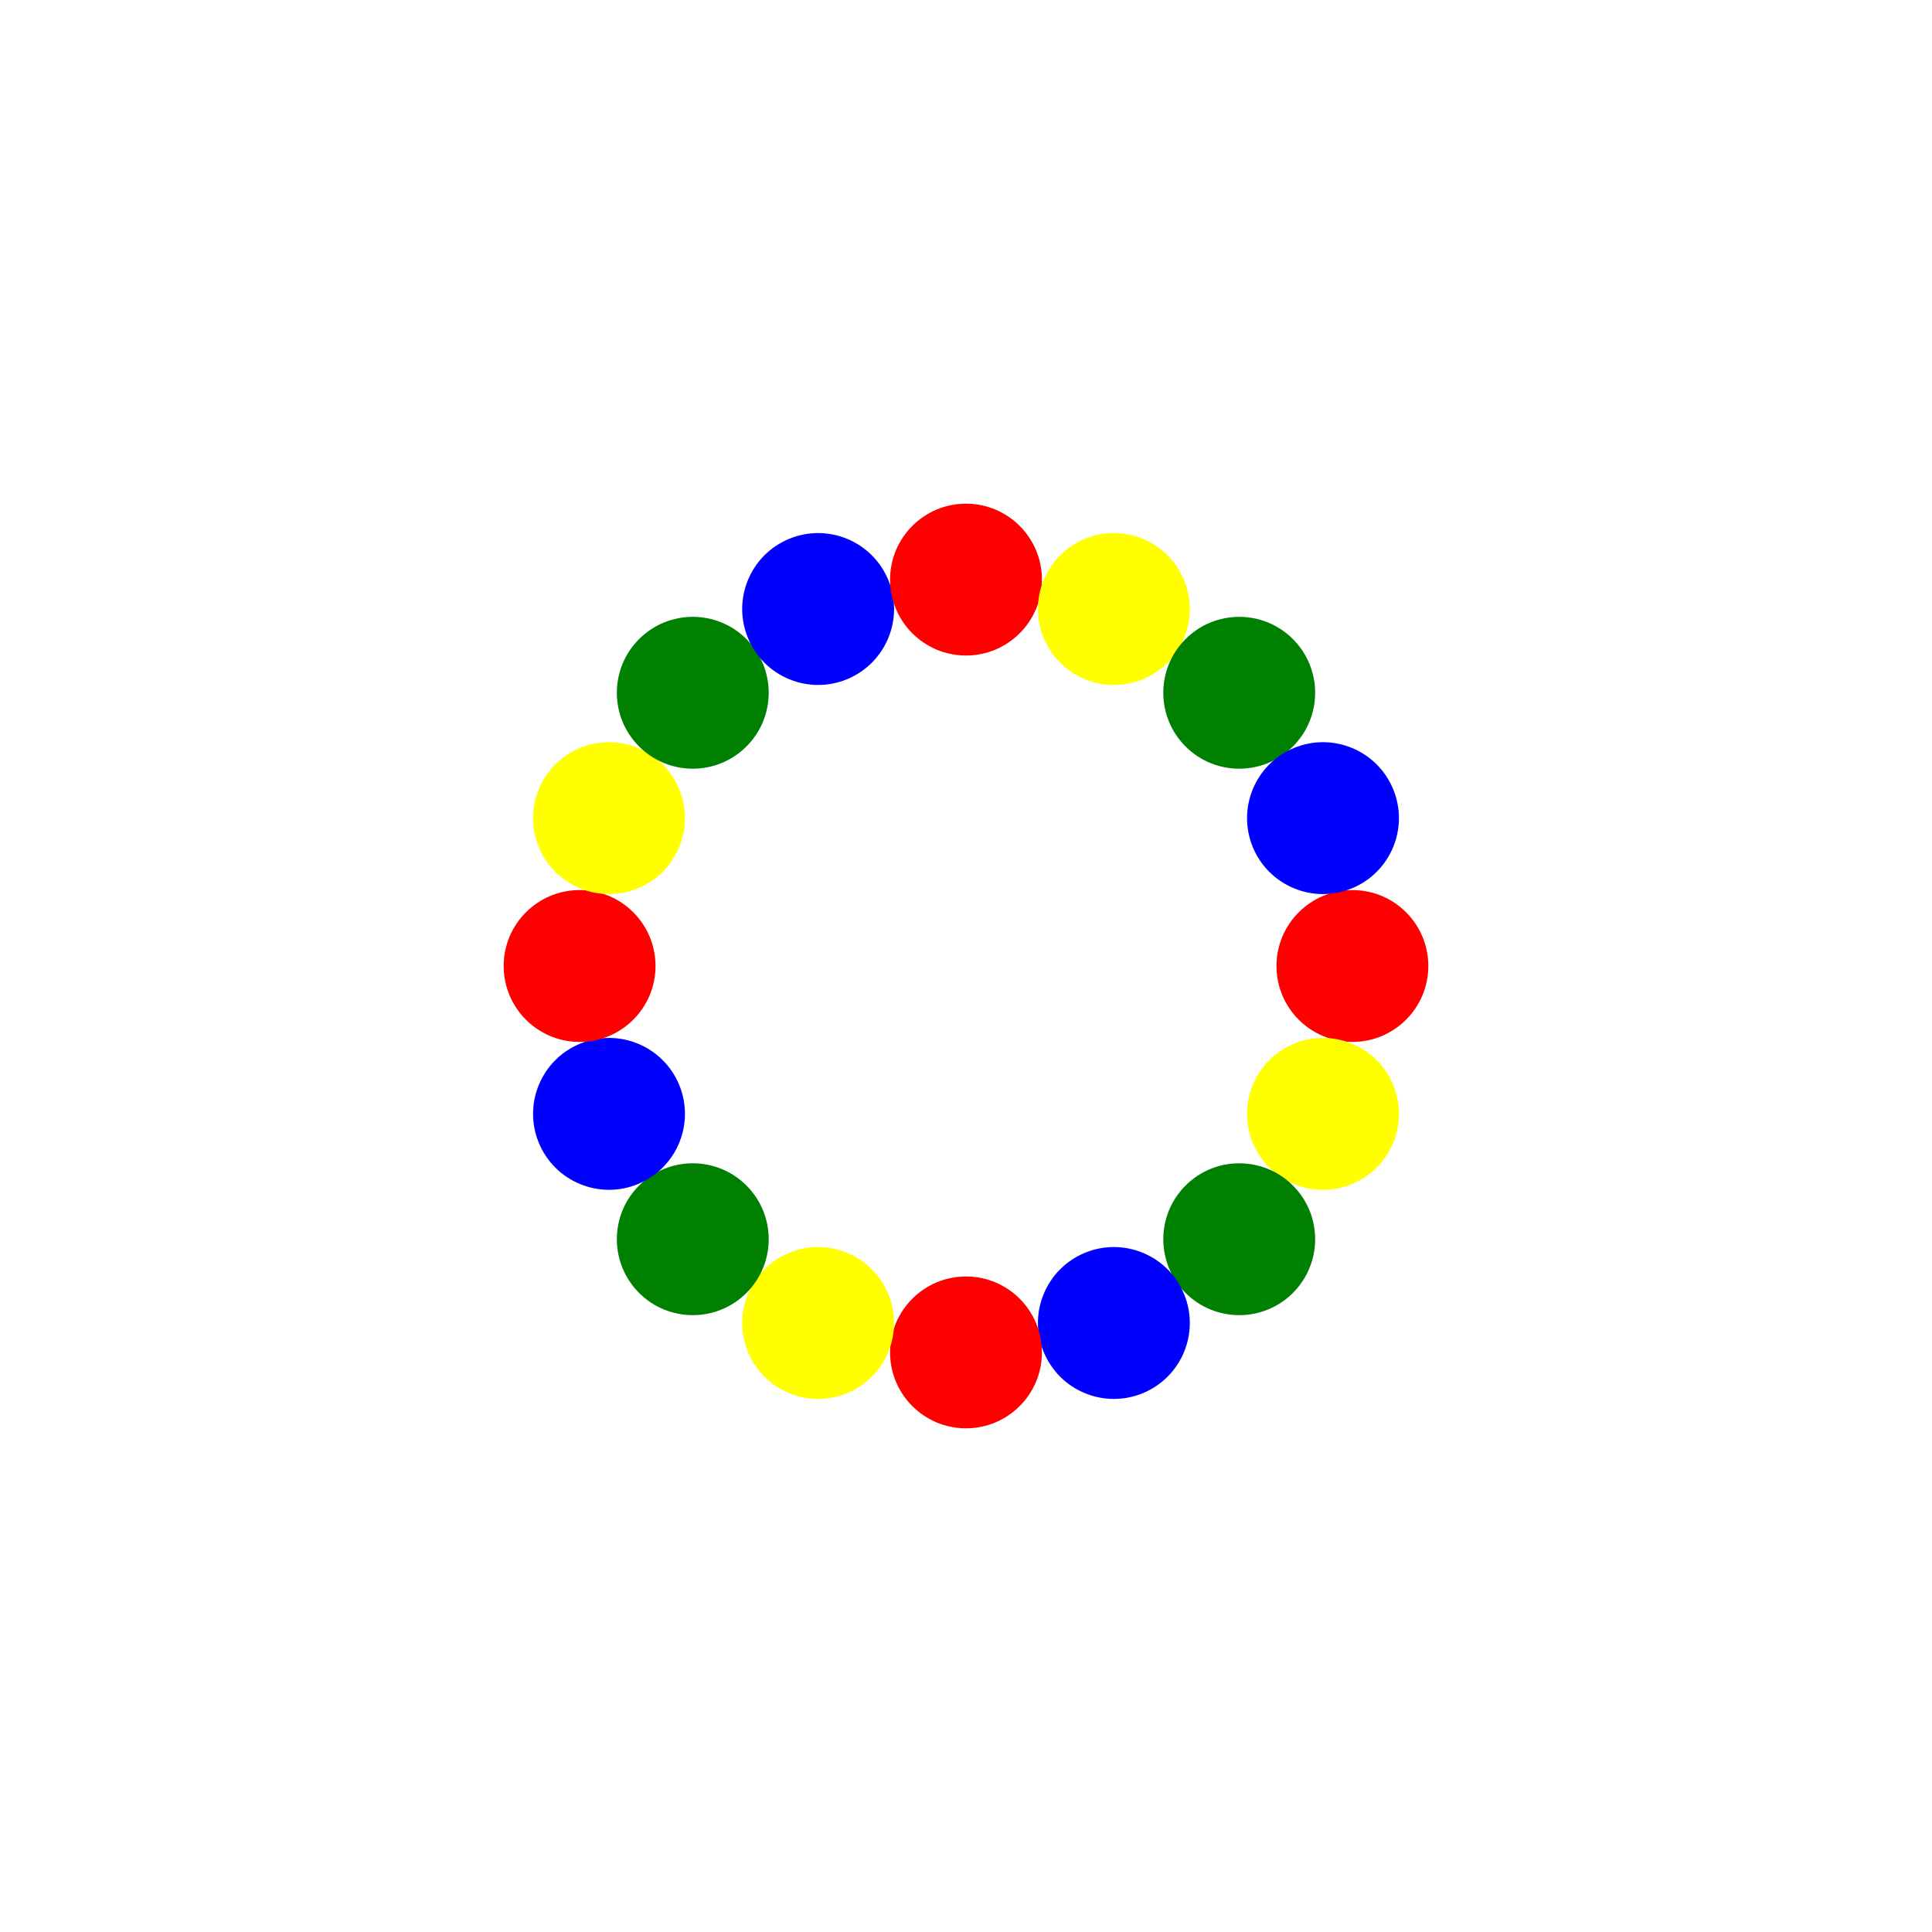
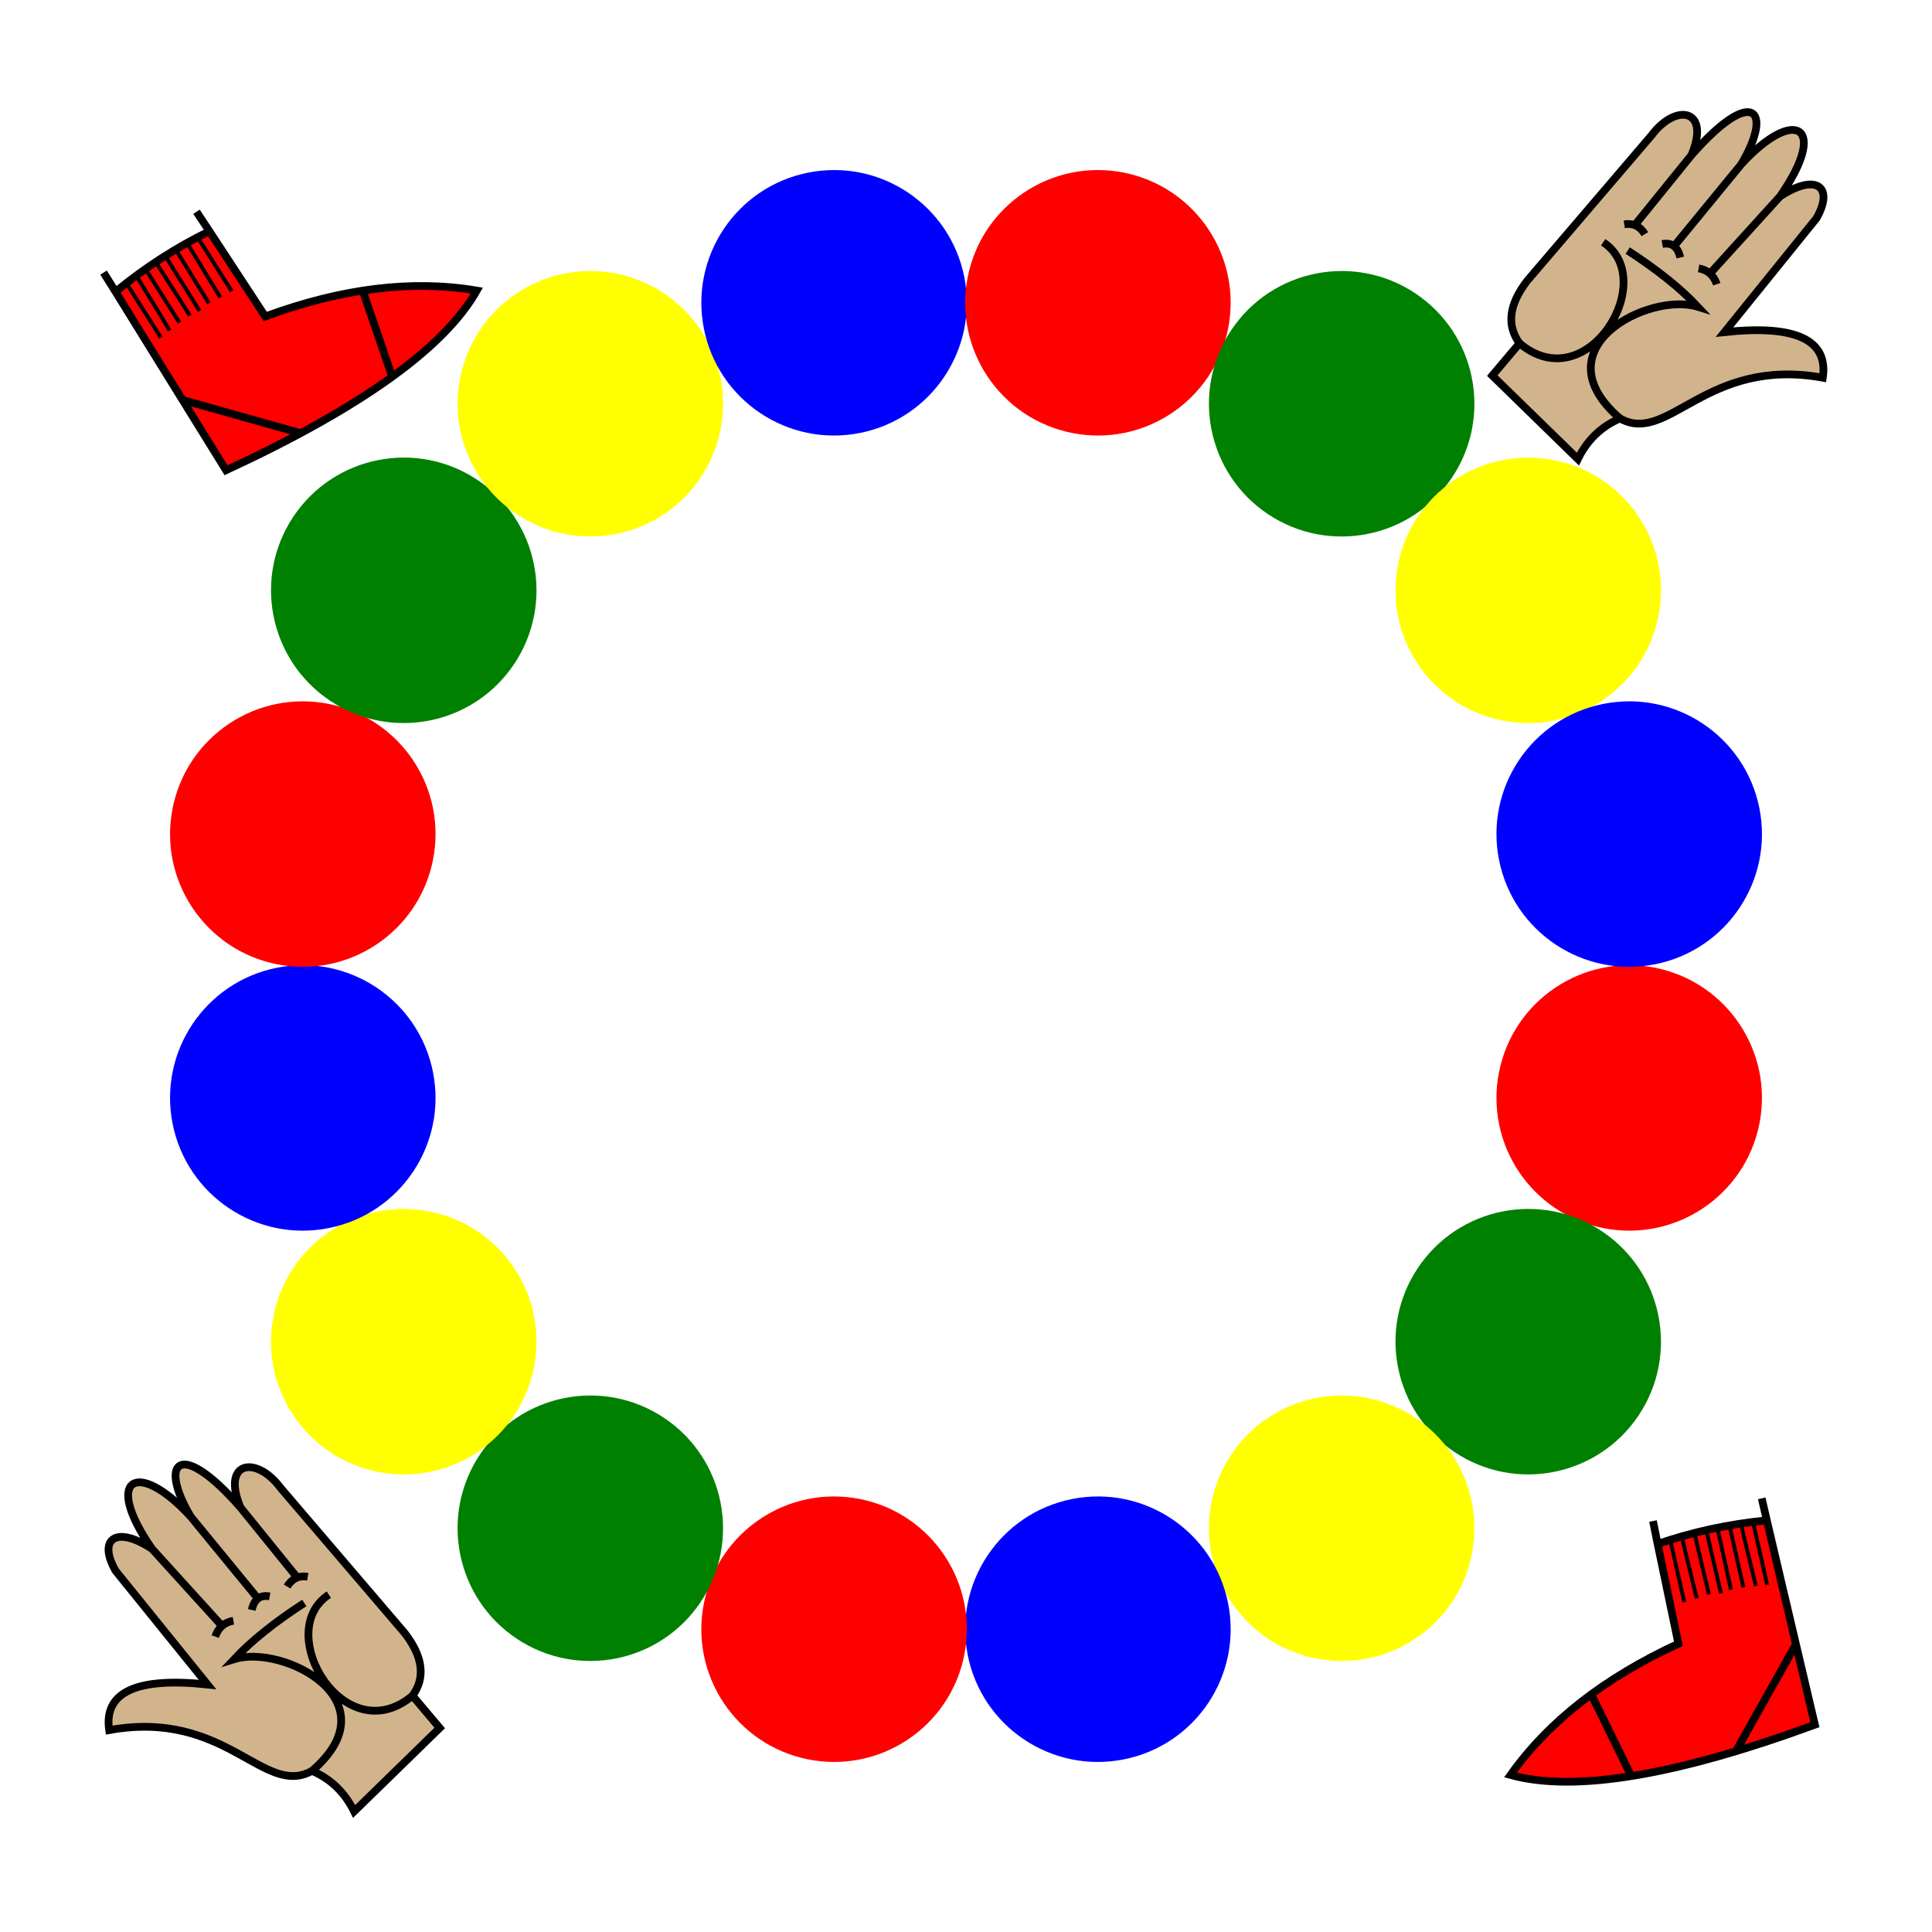
<svg xmlns="http://www.w3.org/2000/svg" viewBox="-5 -5 10 10">
  <defs>
-     <circle id="circ" cx="0" cy="0" r="0.393" />
+     <circle id="circ" cx="0" cy="0" r="0.687" />
    <g id="quarter">
-       <use href="#circ" fill="red" transform="rotate(0) translate(2,0)" />
-       <use href="#circ" fill="yellow" transform="rotate(22.5) translate(2,0)" />
-       <use href="#circ" fill="green" transform="rotate(45) translate(2,0)" />
-       <use href="#circ" fill="blue" transform="rotate(67.5) translate(2,0)" />
+       <use href="#circ" fill="red" transform="rotate(11.25) translate(3.5,0)" />
+       <use href="#circ" fill="green" transform="rotate(33.75) translate(3.5,0)" />
+       <use href="#circ" fill="yellow" transform="rotate(56.25) translate(3.5,0)" />
+       <use href="#circ" fill="blue" transform="rotate(78.75) translate(3.5,0)" />
+     </g>
+     <g id="foot">
+       <path style="fill:red;stroke:black;stroke-width:0.04" d="         M -0.902,0.01         L -0.33,0.934         Q 0.715,0.45 0.968,0.004         Q 0.467,-0.081 -0.127,0.138         L -0.416,-0.303         M 0.377,0.004         L 0.53,0.45         M -0.556,0.57         L 0.056,0.742         M -0.416,-0.303         Q -0.67,-0.18 -0.902,0.01         M -0.964,-0.089         L -0.902,0.01         M -0.483,-0.404         L -0.416,-0.303       " />
+       <path style="fill:red;stroke:black;stroke-width:0.02" d="         M -0.477,-0.272         L -0.301,0.007         M -0.532,-0.243         L -0.36,0.039         M -0.591,-0.209         L -0.419,0.069         M -0.645,-0.176         L -0.467,0.109         M -0.694,-0.144         L -0.517,0.133         M -0.747,-0.108         L -0.571,0.17         M -0.795,-0.074         L -0.622,0.21         M -0.846,-0.035         L -0.667,0.248       " />
+     </g>
+     <g id="hand" style="stroke:black;stroke-width:0.04">
+       <path style="fill:tan" d=" M -0.635,0.277 L -0.776,0.444 L -0.333,0.876 Q -0.26,0.728 -0.115,0.666 C 0.137,0.806 0.327,0.345 0.935,0.455 Q 0.978,0.16 0.426,0.219 L 0.902,-0.37 C 0.996,-0.535 0.899,-0.606 0.713,-0.483 C 0.97,-0.852 0.789,-0.951 0.513,-0.65 C 0.682,-0.936 0.57,-1.057 0.255,-0.697 C 0.356,-0.937 0.175,-0.969 0.048,-0.799 L -0.595,-0.047 Q -0.737,0.137 -0.635,0.277 Z       " />
+       <path style="fill:none" d=" M -0.635,0.277 C -0.283,0.572 0.091,-0.054 -0.202,-0.246  M -0.115,0.666 C -0.537,0.303 0.033,0.009 0.288,0.088 Q 0.155,-0.054 -0.075,-0.203  M 0.255,-0.697 L -0.039,-0.334 M 0.513,-0.65 L 0.161,-0.221 M 0.713,-0.483 L 0.348,-0.081  M 0.386,-0.029 Q 0.362,-0.099 0.292,-0.111 M 0.197,-0.167 Q 0.178,-0.251 0.104,-0.237 M 0.014,-0.288 Q -0.024,-0.35 -0.093,-0.339       " />
    </g>
  </defs>
+   <use href="#foot" transform="translate(-3.5,-3.5)" />
+   <use href="#hand" transform="translate( 3.5,-3.5)" />
+   <use href="#hand" transform="translate(-3.5, 3.5) scale(-1,1)" />
+   <use href="#foot" transform="translate( 3.5, 3.5) rotate(-45) scale(-1,1)" />
  <use href="#quarter" />
  <use href="#quarter" transform="rotate(90)" />
  <use href="#quarter" transform="rotate(180)" />
  <use href="#quarter" transform="rotate(270)" />
</svg>
